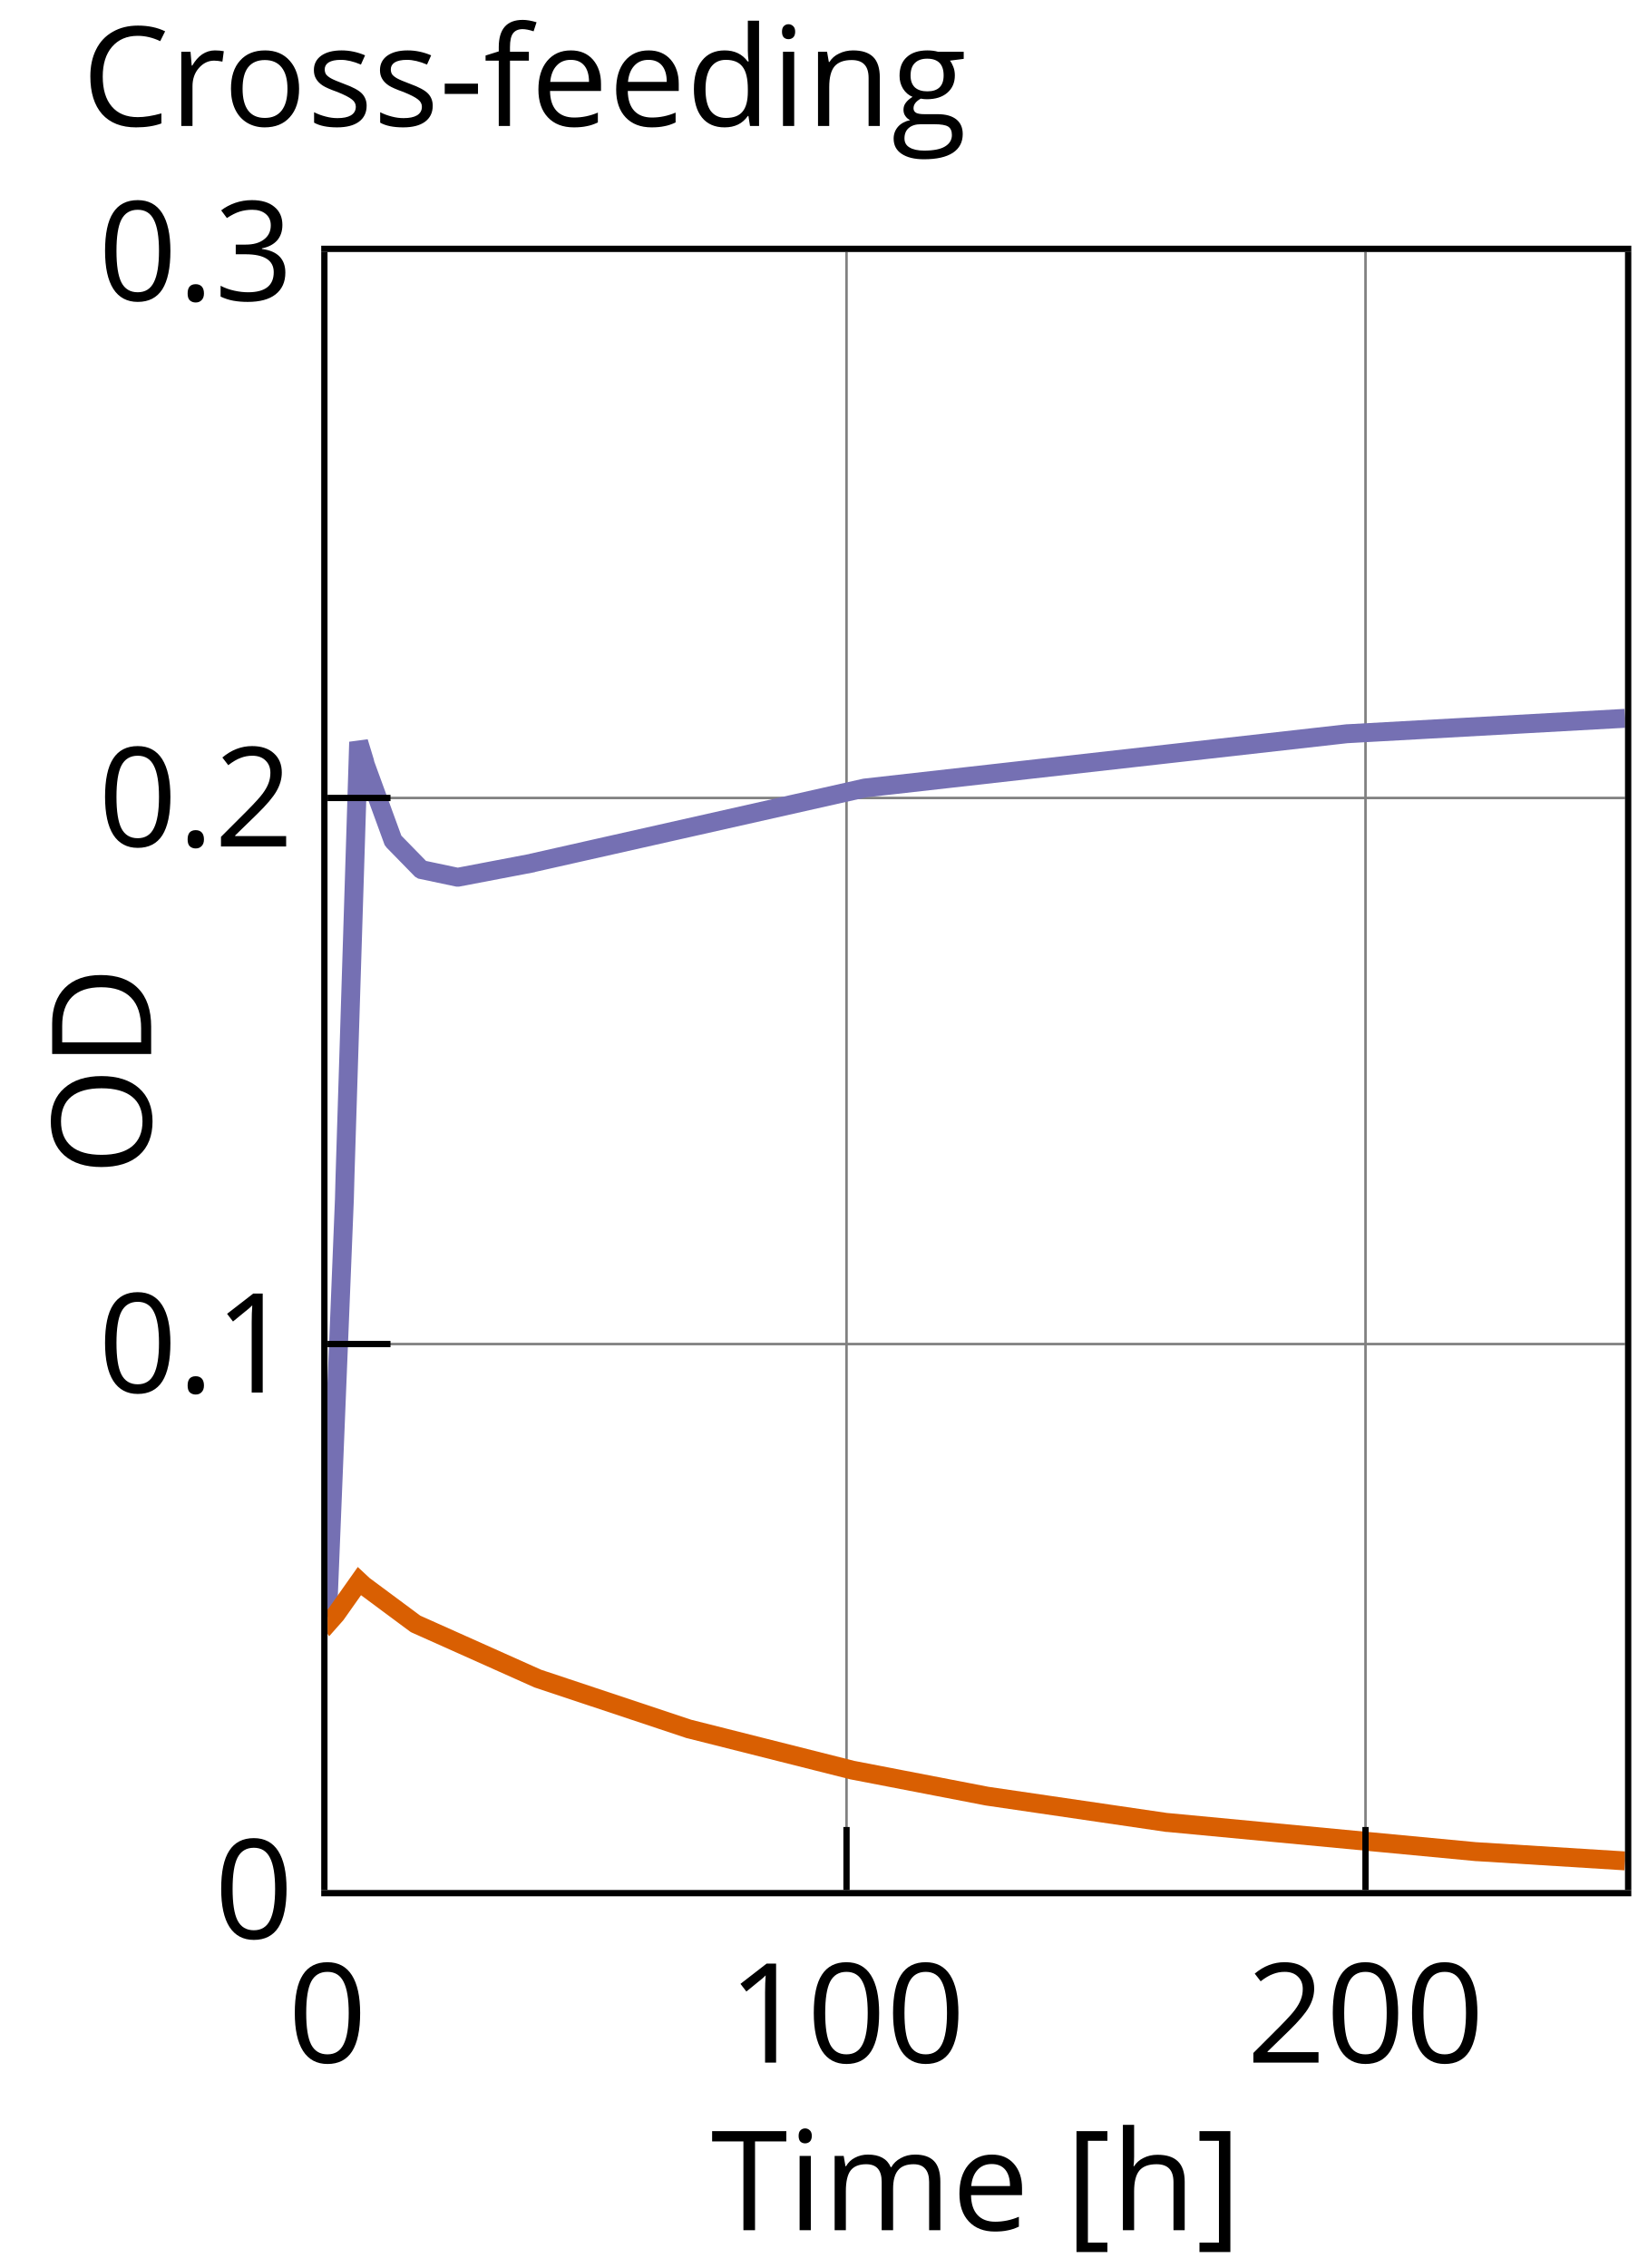
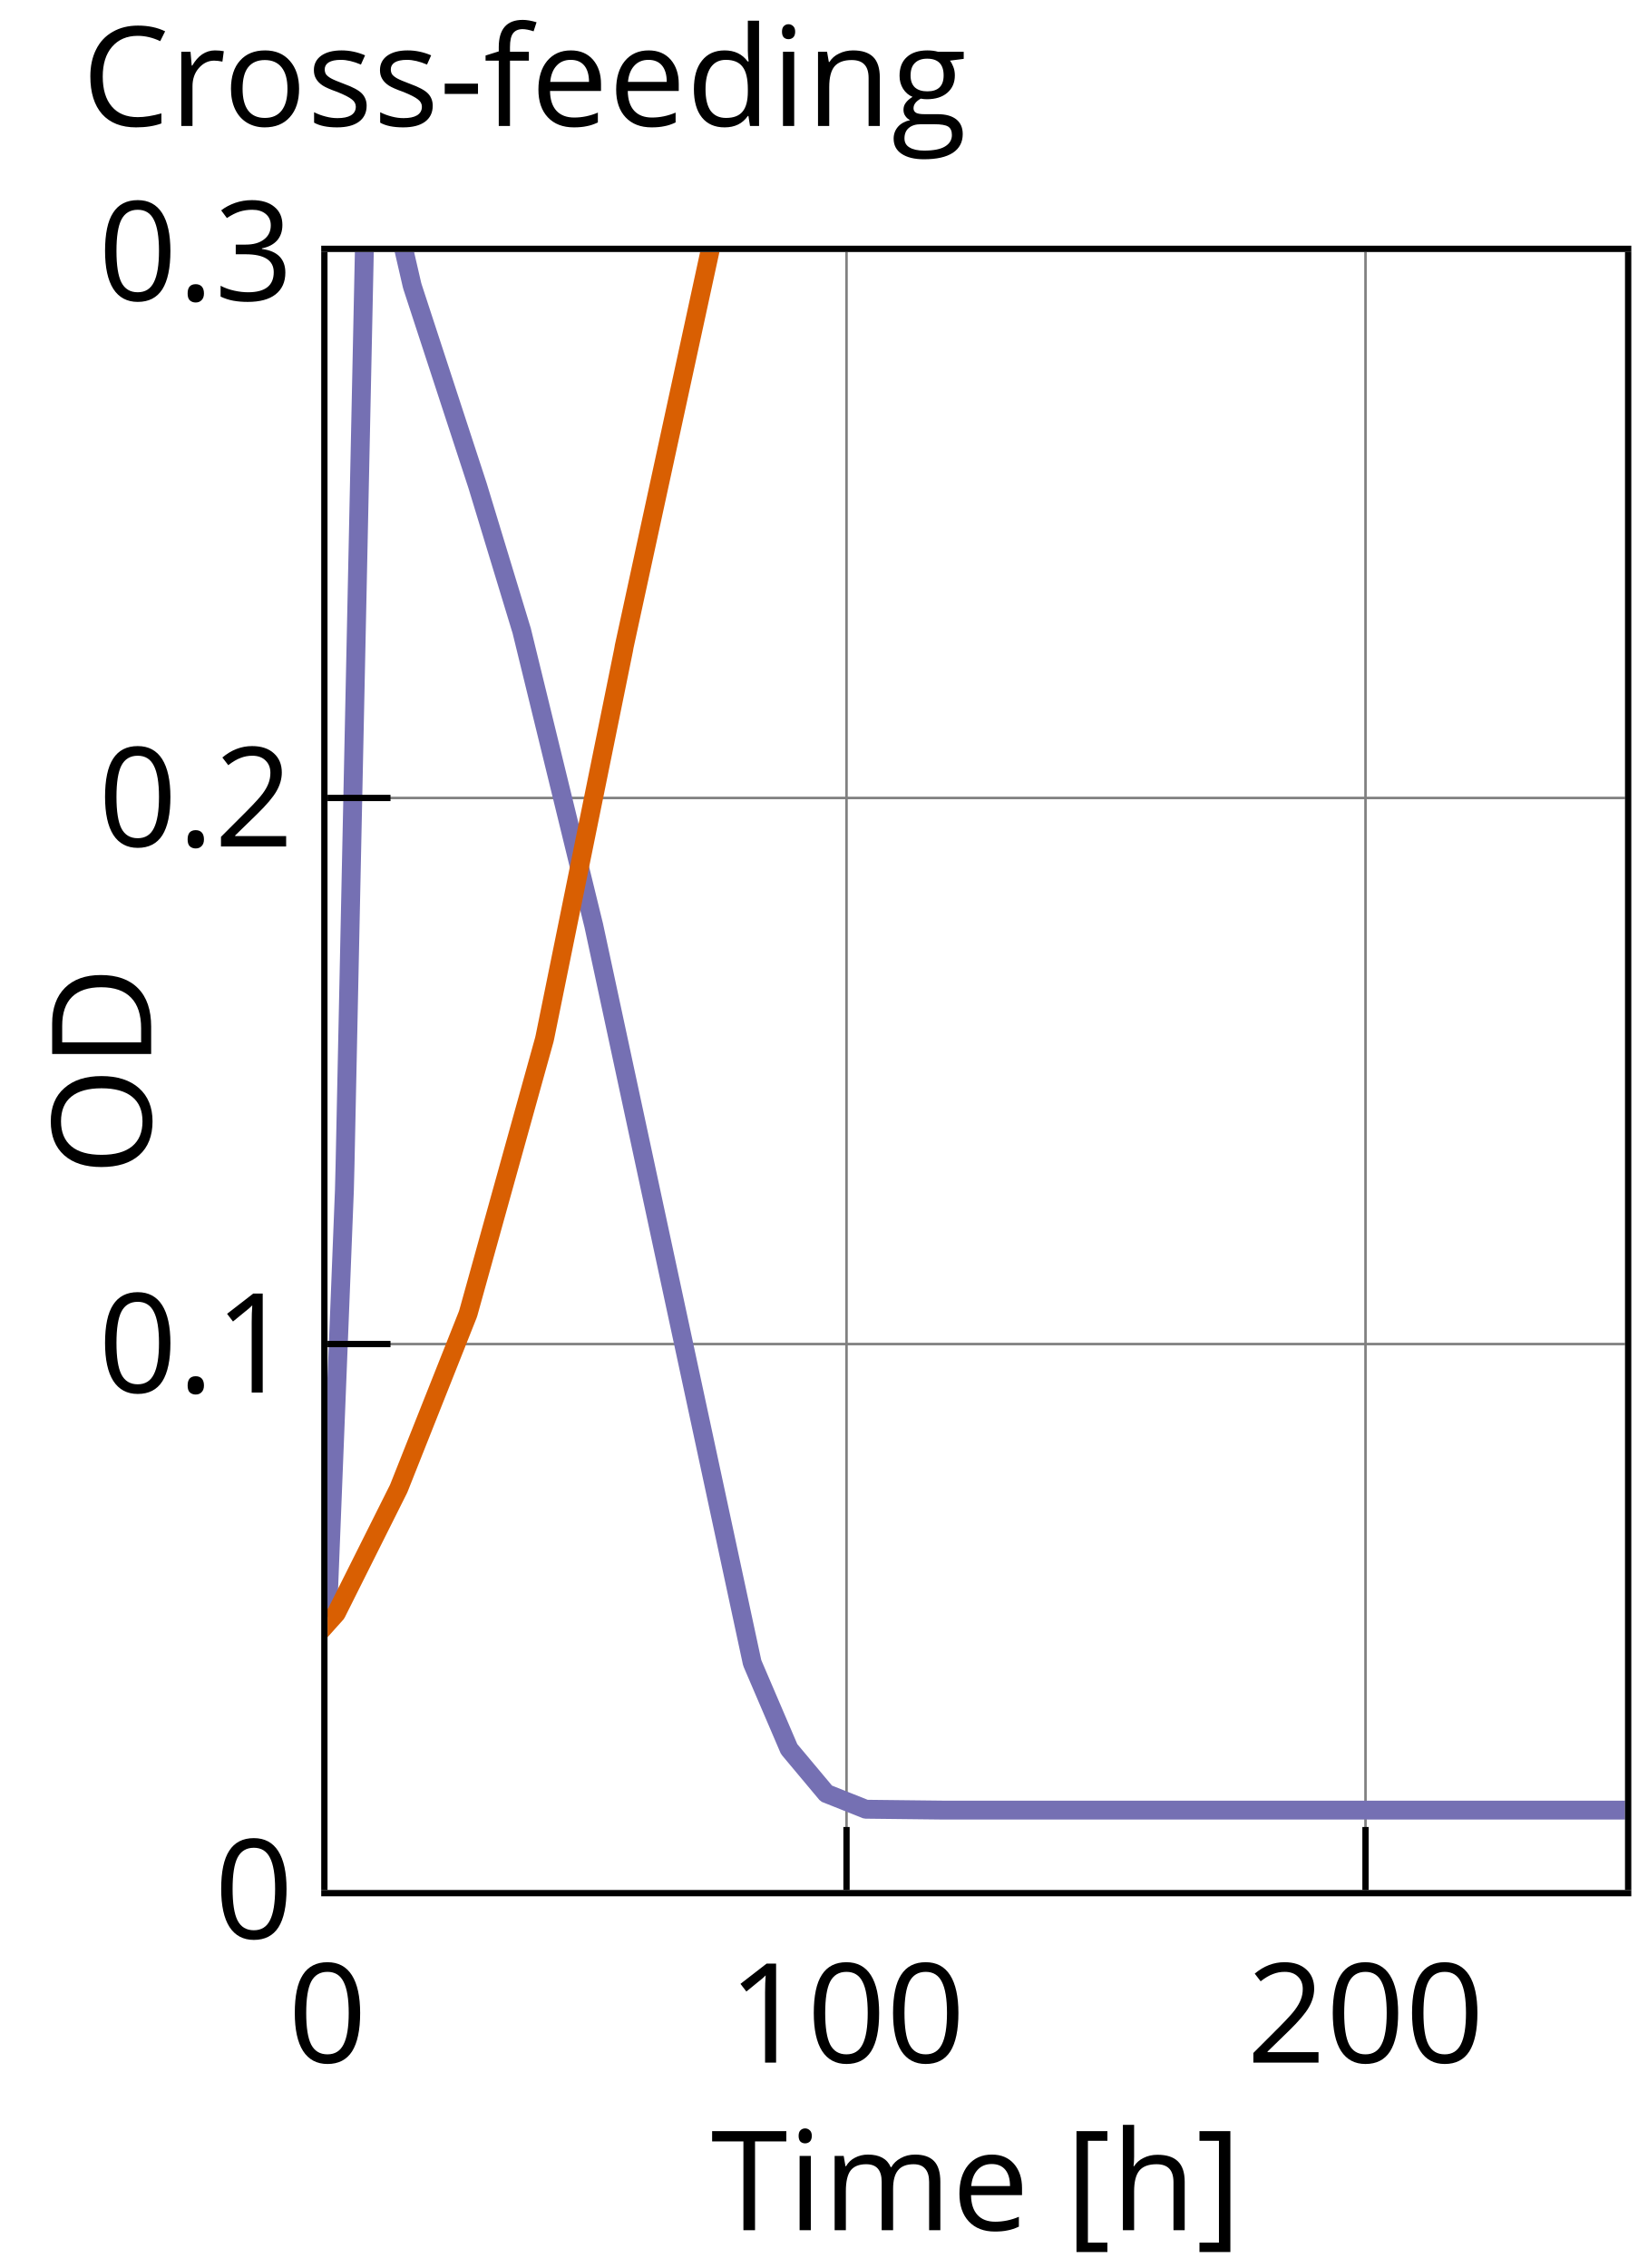
<svg xmlns="http://www.w3.org/2000/svg" class="main-svg" width="130" height="180" style="" viewBox="0 0 130 180">
  <rect x="0" y="0" width="130" height="180" style="fill: rgb(255, 255, 255); fill-opacity: 1;" />
-   <defs id="defs-620d08">
+   <defs id="defs-359b75">
    <g class="clips">
-       <clipPath id="clip620d08xyplot" class="plotclip">
+       <clipPath id="clip359b75xyplot" class="plotclip">
        <rect width="103" height="130" />
      </clipPath>
-       <clipPath class="axesclip" id="clip620d08x">
+       <clipPath class="axesclip" id="clip359b75x">
        <rect x="26" y="0" width="103" height="180" />
      </clipPath>
-       <clipPath class="axesclip" id="clip620d08y">
+       <clipPath class="axesclip" id="clip359b75y">
        <rect x="0" y="20" width="130" height="130" />
      </clipPath>
-       <clipPath class="axesclip" id="clip620d08xy">
+       <clipPath class="axesclip" id="clip359b75xy">
        <rect x="26" y="20" width="103" height="130" />
      </clipPath>
    </g>
    <g class="gradients" />
    <g class="patterns" />
  </defs>
  <g class="bglayer" />
  <g class="layer-below">
    <g class="imagelayer" />
    <g class="shapelayer" />
  </g>
  <g class="cartesianlayer">
    <g class="subplot xy">
      <g class="layer-subplot">
        <g class="shapelayer" />
        <g class="imagelayer" />
      </g>
      <g class="minor-gridlayer">
        <g class="x" />
        <g class="y" />
      </g>
      <g class="gridlayer">
        <g class="x">
          <path class="xgrid crisp" transform="translate(67.2,0)" d="M0,20v130" style="stroke: rgb(128, 128, 128); stroke-opacity: 1; stroke-width: 0.2px;" />
          <path class="xgrid crisp" transform="translate(108.4,0)" d="M0,20v130" style="stroke: rgb(128, 128, 128); stroke-opacity: 1; stroke-width: 0.2px;" />
        </g>
        <g class="y">
          <path class="ygrid crisp" transform="translate(0,106.67)" d="M26,0h103" style="stroke: rgb(128, 128, 128); stroke-opacity: 1; stroke-width: 0.2px;" />
          <path class="ygrid crisp" transform="translate(0,63.33)" d="M26,0h103" style="stroke: rgb(128, 128, 128); stroke-opacity: 1; stroke-width: 0.2px;" />
        </g>
      </g>
      <g class="zerolinelayer" />
      <g class="layer-between">
        <g class="shapelayer" />
        <g class="imagelayer" />
      </g>
      <path class="xlines-below" />
      <path class="ylines-below" />
      <g class="overlines-below" />
      <g class="xaxislayer-below" />
      <g class="yaxislayer-below" />
      <g class="overaxes-below" />
      <g class="overplot">
-         <g class="xy" transform="translate(26,20)" clip-path="url(#clip620d08xyplot)">
+         <g class="xy" transform="translate(26,20)" clip-path="url(#clip359b75xyplot)">
          <g class="scatterlayer mlayer">
-             <g class="trace scatter trace1260c6" style="stroke-miterlimit: 2; opacity: 1;">
+             <g class="trace scatter trace186bfe" style="stroke-miterlimit: 2; opacity: 1;">
              <g class="fills" />
              <g class="errorbars" />
              <g class="lines">
-                 <path class="js-line" d="M0,108.33L1.34,75.17L1.39,73.3L2.47,38.89L2.94,40.43L2.99,40.65L5.2,46.7L5.26,46.78L7.42,48.99L7.47,49.02L10.31,49.62L10.36,49.62L16.23,48.5L16.28,48.48L42.61,42.55L42.66,42.54L80.95,38.23L81,38.23L103,37.01" style="vector-effect: none; fill: none; stroke: rgb(117, 112, 179); stroke-opacity: 1; stroke-width: 1.5px; opacity: 1;" />
+                 <path class="js-line" d="M0,108.33L1.34,74.47L1.39,72.48L3.19,-12.7L3.66,-10.66L3.71,-10.37L6.7,2.59L6.75,2.77L11.9,18.51L11.95,18.67L15.35,29.85L15.41,30.04L21.07,53.19L21.13,53.43L33.7,111.91L33.75,112.06L36.63,118.78L36.69,118.87L39.57,122.31L39.62,122.35L42.71,123.58L42.77,123.59L48.95,123.66L49,123.66L103,123.66" style="vector-effect: none; fill: none; stroke: rgb(117, 112, 179); stroke-opacity: 1; stroke-width: 1.5px; opacity: 1;" />
              </g>
              <g class="points" />
              <g class="text" />
            </g>
-             <g class="trace scatter trace64fadf" style="stroke-miterlimit: 2; opacity: 1;">
+             <g class="trace scatter trace5b19bd" style="stroke-miterlimit: 2; opacity: 1;">
              <g class="fills" />
              <g class="errorbars" />
              <g class="lines">
-                 <path class="js-line" d="M0,108.33L0.21,108.64L0.67,108.12L0.72,108.05L2.52,105.5L2.83,105.79L2.89,105.84L6.96,108.86L7.01,108.89L16.69,113.22L16.75,113.24L28.7,117.22L28.75,117.23L41.68,120.49L41.74,120.5L52.3,122.54L52.35,122.55L66.62,124.64L66.67,124.64L91.2,126.96L91.25,126.96L103,127.69" style="vector-effect: none; fill: none; stroke: rgb(217, 95, 2); stroke-opacity: 1; stroke-width: 1.5px; opacity: 1;" />
+                 <path class="js-line" d="M0,108.33L0.15,108.65L0.67,108.07L0.72,107.99L5.62,98.2L5.67,98.09L11.13,84.34L11.18,84.19L17.21,62.52L17.26,62.3L23.5,31.6L23.55,31.31L36.22,-27.08L36.27,-27.17L41.32,-31.14L41.38,-31.14L54.93,-30.66L54.98,-30.66L103,-30.66" style="vector-effect: none; fill: none; stroke: rgb(217, 95, 2); stroke-opacity: 1; stroke-width: 1.5px; opacity: 1;" />
              </g>
              <g class="points" />
              <g class="text" />
            </g>
          </g>
        </g>
      </g>
      <g class="zerolinelayer-above" />
      <path class="xlines-above crisp" d="M25.5,150.25H129.5M25.5,19.75H129.5" style="fill: none; stroke-width: 0.5px; stroke: rgb(0, 0, 0); stroke-opacity: 1;" />
      <path class="ylines-above crisp" d="M25.75,20V150M129.25,20V150" style="fill: none; stroke-width: 0.5px; stroke: rgb(0, 0, 0); stroke-opacity: 1;" />
      <g class="overlines-above" />
      <g class="xaxislayer-above">
        <path class="xtick ticks crisp" d="M0,150v-5" transform="translate(67.2,0)" style="stroke: rgb(0, 0, 0); stroke-opacity: 1; stroke-width: 0.5px;" />
        <path class="xtick ticks crisp" d="M0,150v-5" transform="translate(108.4,0)" style="stroke: rgb(0, 0, 0); stroke-opacity: 1; stroke-width: 0.5px;" />
        <g class="xtick">
          <text text-anchor="middle" x="0" y="163.7" transform="translate(26,0)" style="font-family: 'Open Sans', verdana, arial, sans-serif; font-size: 11px; fill: rgb(0, 0, 0); fill-opacity: 1; white-space: pre;">0</text>
        </g>
        <g class="xtick">
          <text text-anchor="middle" x="0" y="163.7" style="font-family: 'Open Sans', verdana, arial, sans-serif; font-size: 11px; fill: rgb(0, 0, 0); fill-opacity: 1; white-space: pre;" transform="translate(67.2,0)">100</text>
        </g>
        <g class="xtick">
          <text text-anchor="middle" x="0" y="163.7" style="font-family: 'Open Sans', verdana, arial, sans-serif; font-size: 11px; fill: rgb(0, 0, 0); fill-opacity: 1; white-space: pre;" transform="translate(108.4,0)">200</text>
        </g>
      </g>
      <g class="yaxislayer-above">
        <path class="ytick ticks crisp" d="M26,0h5" transform="translate(0,106.67)" style="stroke: rgb(0, 0, 0); stroke-opacity: 1; stroke-width: 0.5px;" />
        <path class="ytick ticks crisp" d="M26,0h5" transform="translate(0,63.33)" style="stroke: rgb(0, 0, 0); stroke-opacity: 1; stroke-width: 0.5px;" />
        <g class="ytick">
          <text text-anchor="end" x="23.3" y="3.85" transform="translate(0,150)" style="font-family: 'Open Sans', verdana, arial, sans-serif; font-size: 11px; fill: rgb(0, 0, 0); fill-opacity: 1; white-space: pre;">0</text>
        </g>
        <g class="ytick">
          <text text-anchor="end" x="23.3" y="3.85" style="font-family: 'Open Sans', verdana, arial, sans-serif; font-size: 11px; fill: rgb(0, 0, 0); fill-opacity: 1; white-space: pre;" transform="translate(0,106.67)">0.1</text>
        </g>
        <g class="ytick">
          <text text-anchor="end" x="23.3" y="3.85" style="font-family: 'Open Sans', verdana, arial, sans-serif; font-size: 11px; fill: rgb(0, 0, 0); fill-opacity: 1; white-space: pre;" transform="translate(0,63.33)">0.2</text>
        </g>
        <g class="ytick">
          <text text-anchor="end" x="23.3" y="3.85" style="font-family: 'Open Sans', verdana, arial, sans-serif; font-size: 11px; fill: rgb(0, 0, 0); fill-opacity: 1; white-space: pre;" transform="translate(0,20)">0.3</text>
        </g>
      </g>
      <g class="overaxes-above" />
    </g>
  </g>
  <g class="polarlayer" />
  <g class="smithlayer" />
  <g class="ternarylayer" />
  <g class="geolayer" />
  <g class="funnelarealayer" />
  <g class="pielayer" />
  <g class="iciclelayer" />
  <g class="treemaplayer" />
  <g class="sunburstlayer" />
  <g class="glimages" />
-   <defs id="topdefs-620d08">
+   <defs id="topdefs-359b75">
    <g class="clips" />
  </defs>
  <g class="layer-above">
    <g class="imagelayer" />
    <g class="shapelayer" />
  </g>
  <g class="infolayer">
    <g class="g-gtitle">
      <text class="gtitle" x="6.5" y="10" text-anchor="start" dy="0em" style="opacity: 1; font-family: 'Open Sans', verdana, arial, sans-serif; font-size: 11px; fill: rgb(0, 0, 0); fill-opacity: 1; white-space: pre;">Cross-feeding</text>
    </g>
    <g class="g-xtitle" transform="translate(0,2.849805)">
      <text class="xtitle" x="77.5" y="174.15" text-anchor="middle" style="opacity: 1; font-family: 'Open Sans', verdana, arial, sans-serif; font-size: 11px; fill: rgb(0, 0, 0); fill-opacity: 1; white-space: pre;">Time [h]</text>
    </g>
    <g class="g-ytitle" transform="translate(7.81543,0)">
      <text class="ytitle" transform="rotate(-90,4.18418,85)" x="4.184" y="85" text-anchor="middle" style="opacity: 1; font-family: 'Open Sans', verdana, arial, sans-serif; font-size: 11px; fill: rgb(0, 0, 0); fill-opacity: 1; white-space: pre;">OD</text>
    </g>
  </g>
</svg>
